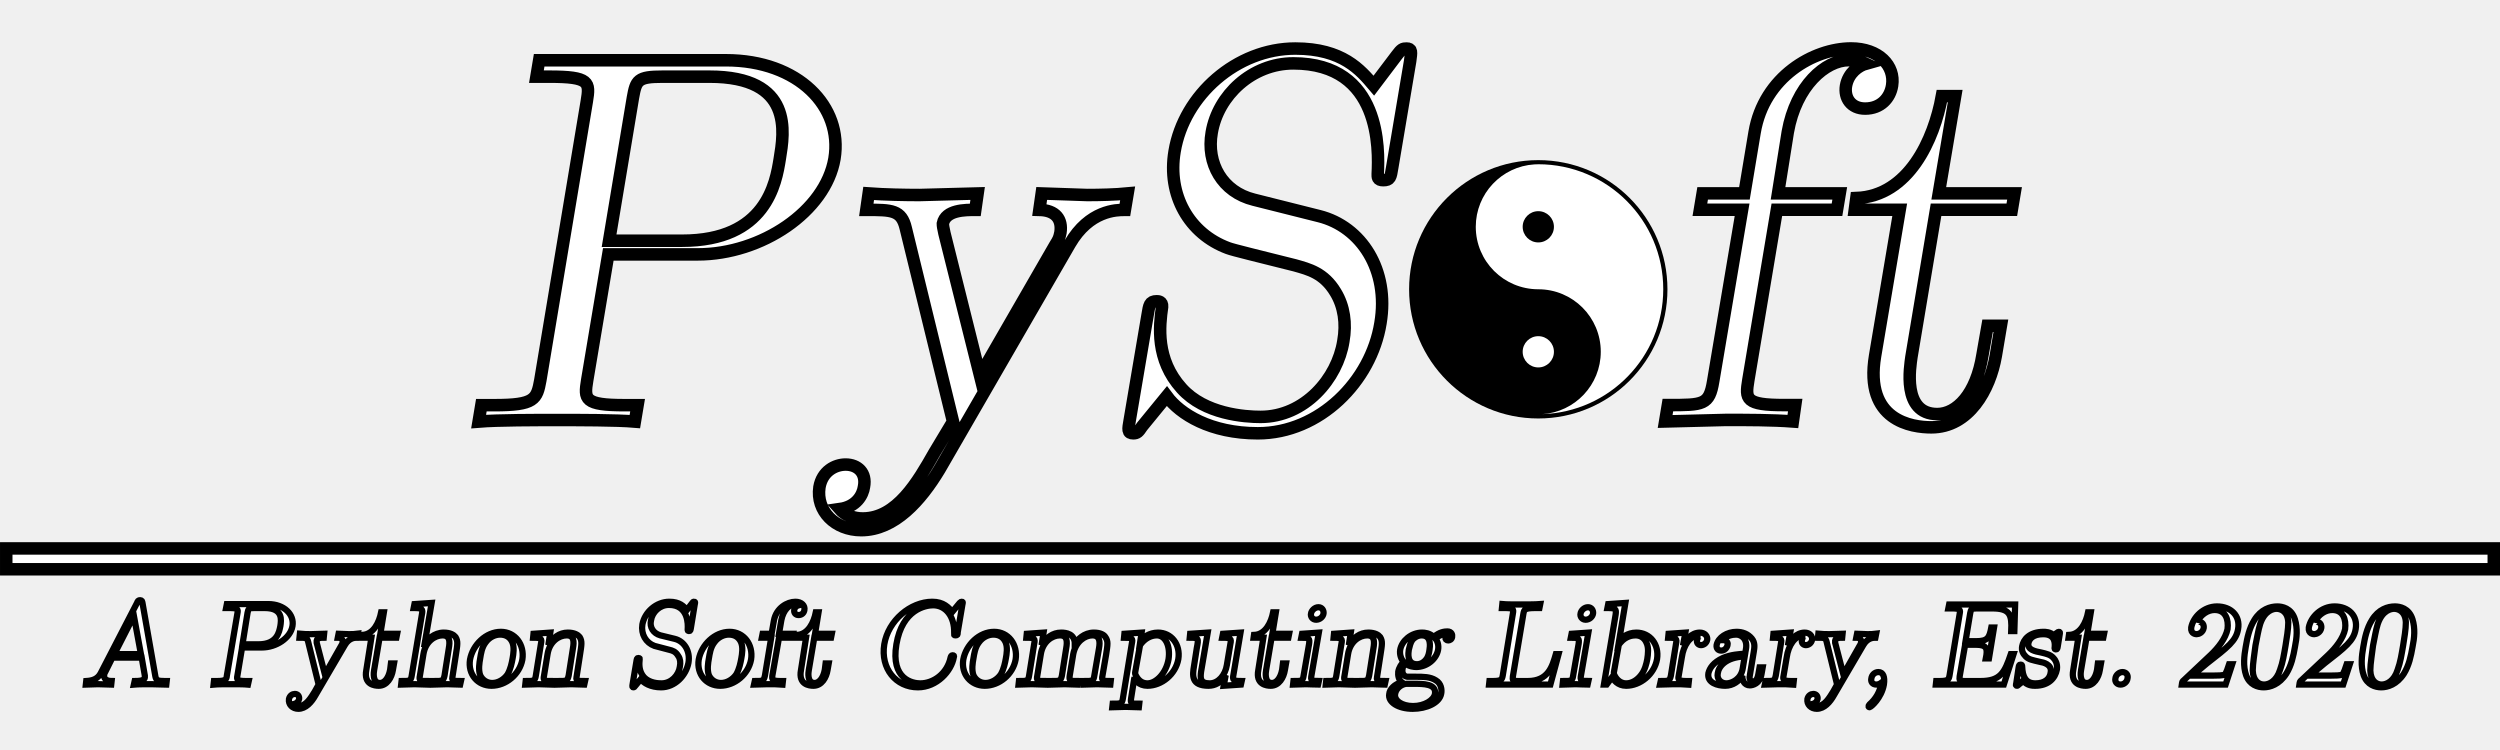
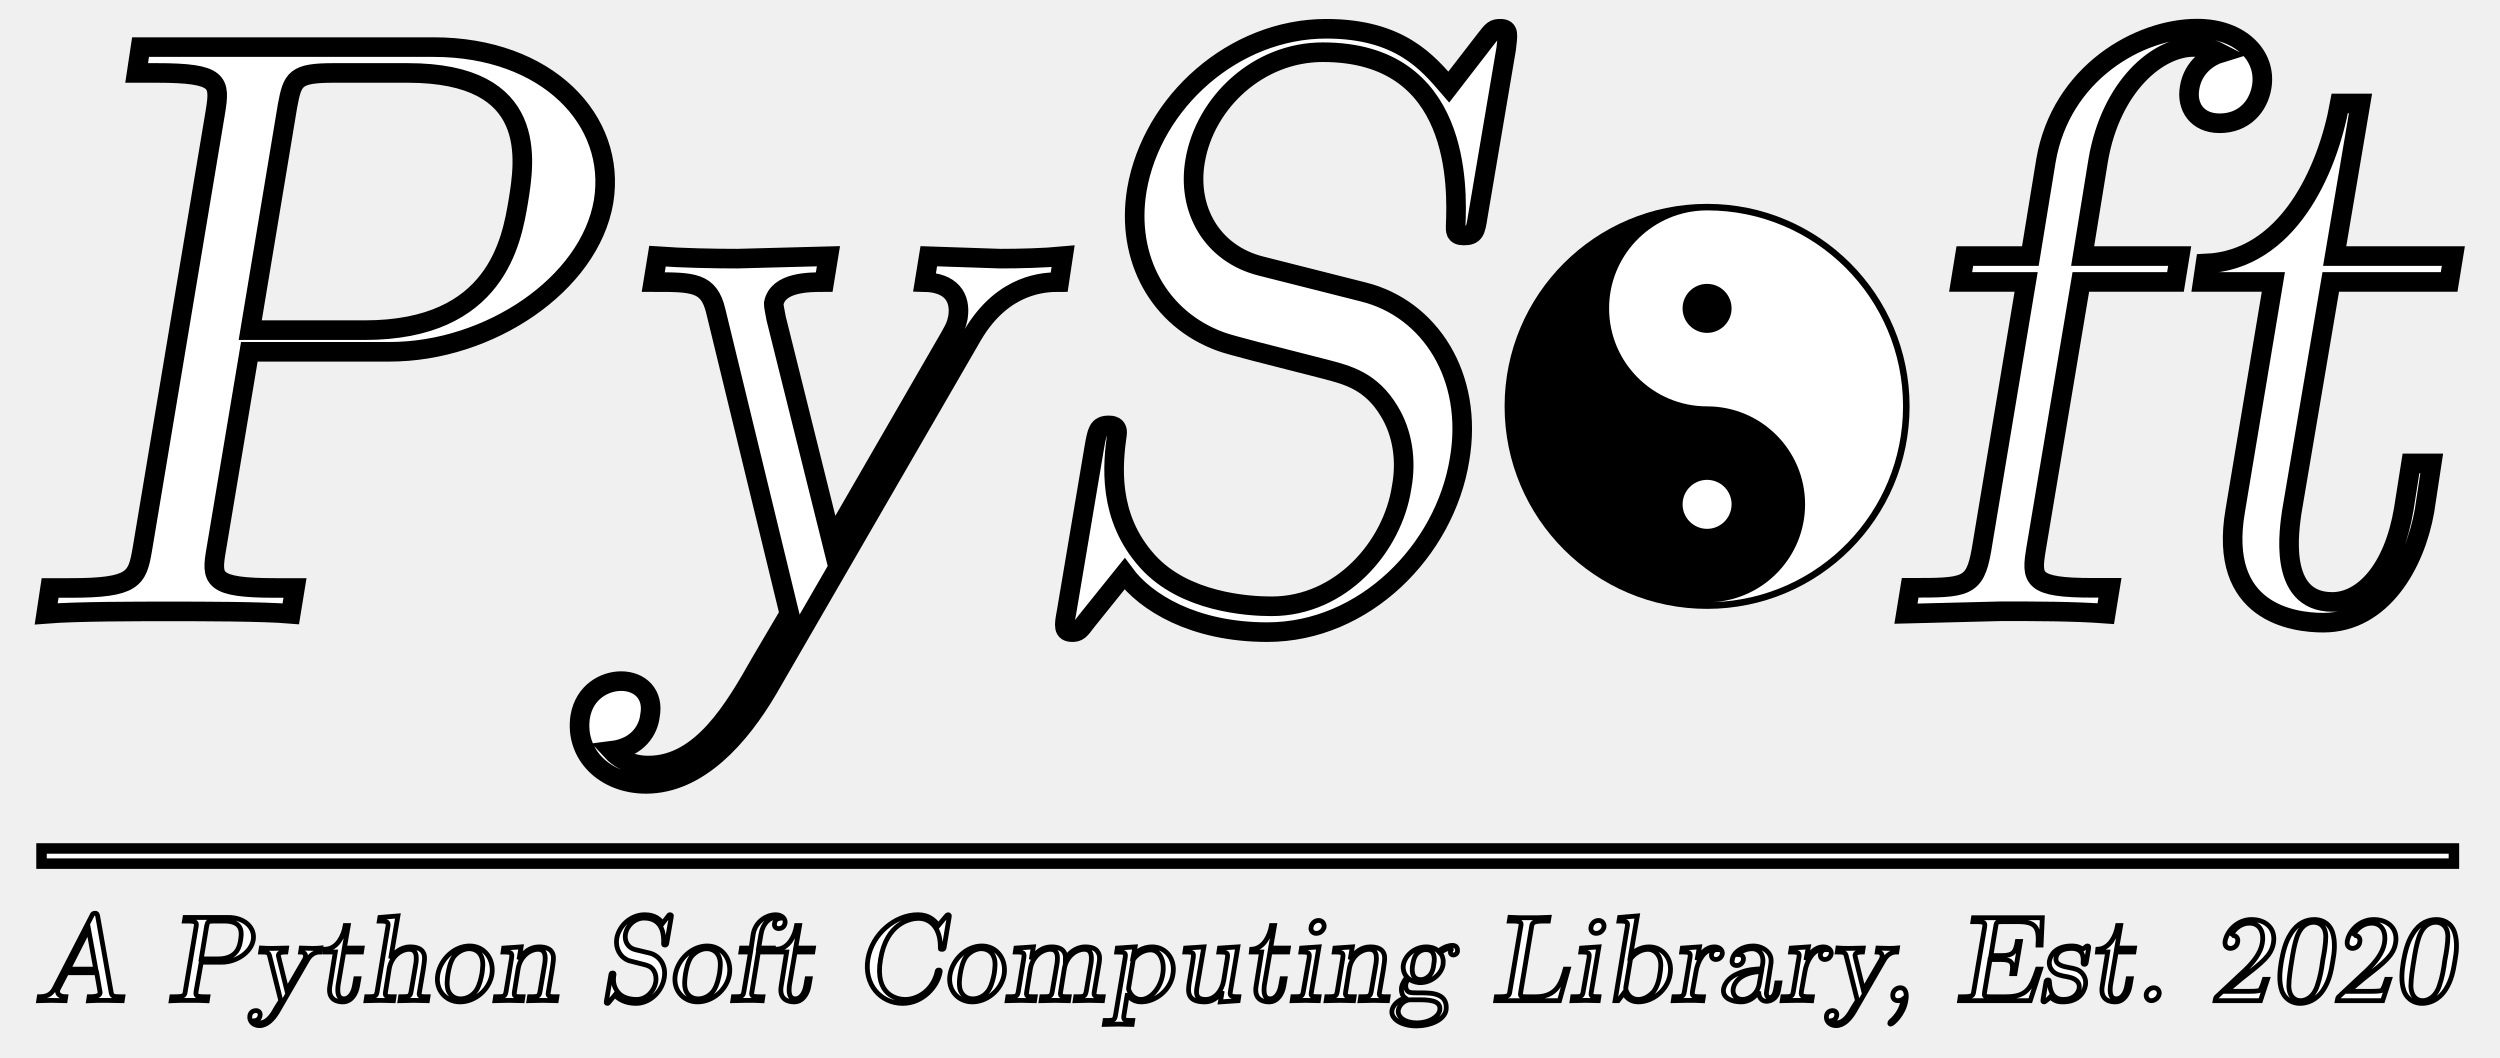
- <svg xmlns="http://www.w3.org/2000/svg" xmlns:xlink="http://www.w3.org/1999/xlink" width="100mm" height="30mm" viewBox="0 0 100 30" version="1.1" id="svg5">
+ <svg xmlns="http://www.w3.org/2000/svg" xmlns:xlink="http://www.w3.org/1999/xlink" width="130mm" height="55mm" viewBox="0 0 130 55" version="1.1" id="svg5">
  <defs id="defs2">
    <linearGradient id="linearGradient2526">
      <stop style="stop-color:#000000;stop-opacity:1;" offset="0" id="stop2524" />
    </linearGradient>
    <linearGradient xlink:href="#linearGradient2526" id="linearGradient2528" x1="17.484" y1="11.572" x2="58.104" y2="11.572" gradientUnits="userSpaceOnUse" />
    <meshgradient id="meshgradient2577" gradientUnits="userSpaceOnUse" x="66.604" y="1.938">
      <meshrow id="meshrow2579">
        <meshpatch id="meshpatch2581">
          <stop path="c 4.657,0  9.313,0  13.97,0" style="stop-color:#ffffff;stop-opacity:1" id="stop2583" />
          <stop path="c 0,5.052  0,10.104  0,15.155" style="stop-color:#000000;stop-opacity:1" id="stop2585" />
          <stop path="c -4.657,0  -9.313,0  -13.97,0" style="stop-color:#ffffff;stop-opacity:1" id="stop2587" />
          <stop path="c 0,-5.052  0,-10.104  0,-15.155" style="stop-color:#000000;stop-opacity:1" id="stop2589" />
        </meshpatch>
      </meshrow>
    </meshgradient>
    <meshgradient id="meshgradient2603" gradientUnits="userSpaceOnUse" x="19.151" y="1.941">
      <meshrow id="meshrow2605">
        <meshpatch id="meshpatch2607">
          <stop path="c 12.429,0  24.858,0  37.287,0" style="stop-color:#ffffff;stop-opacity:1" id="stop2609" />
          <stop path="c 0,6.421  0,12.841  0,19.262" style="stop-color:#000000;stop-opacity:1" id="stop2611" />
          <stop path="c -12.429,0  -24.858,0  -37.287,0" style="stop-color:#ffffff;stop-opacity:1" id="stop2613" />
          <stop path="c 0,-6.421  0,-12.841  0,-19.262" style="stop-color:#000000;stop-opacity:1" id="stop2615" />
        </meshpatch>
      </meshrow>
    </meshgradient>
  </defs>
  <g id="layer1">
-     <path id="path2020" style="stroke-width:0.911" d="m 66.698,11.572 a 5.167,5.167 0 0 1 -5.167,5.167 5.167,5.167 0 0 1 -5.167,-5.167 5.167,5.167 0 0 1 5.167,-5.167 5.167,5.167 0 0 1 5.167,5.167 z" />
-     <path id="path217" style="stroke-width:0.882" d="m 66.532,11.572 a 5,5 0 0 1 -5,5 5,5 0 0 1 -5,-5 5,5 0 0 1 5,-5 5,5 0 0 1 5,5 z" />
-     <path id="circle219" style="fill:#ffffff;stroke-width:3.333;stroke-dasharray:none" d="m 61.532,6.571 a 5,5 0 0 0 -0.158,0.005 c -1.307,0.081 -2.343,1.168 -2.343,2.496 0,1.381 1.12,2.499 2.501,2.499 1.381,0 2.499,1.119 2.499,2.499 0,1.328 -1.036,2.414 -2.343,2.496 a 5,5 0 0 0 4.842,-4.995 5,5 0 0 0 -4.999,-5.001 z" />
-     <path id="circle1066" style="fill:#ffffff;stroke-width:0.22" d="m 62.157,14.072 a 0.625,0.625 0 0 1 -0.625,0.625 0.625,0.625 0 0 1 -0.625,-0.625 0.625,0.625 0 0 1 0.625,-0.625 0.625,0.625 0 0 1 0.625,0.625 z" />
-     <path id="circle1068" style="fill:#000000;stroke-width:0.22" d="m 62.157,9.072 a 0.625,0.625 0 0 1 -0.625,0.625 0.625,0.625 0 0 1 -0.625,-0.625 0.625,0.625 0 0 1 0.625,-0.625 0.625,0.625 0 0 1 0.625,0.625 z" />
-     <text xml:space="preserve" style="font-style:normal;font-variant:normal;font-weight:normal;font-stretch:normal;font-size:21.167px;font-family:'Latin Modern Roman Slanted';-inkscape-font-specification:'Latin Modern Roman Slanted, Normal';font-variant-ligatures:normal;font-variant-caps:normal;font-variant-numeric:normal;font-variant-east-asian:normal;fill:#ffffff;stroke-width:0.5;stroke-dasharray:none;stroke:#000000;stroke-opacity:1;fill-opacity:1" x="18.41" y="16.863" id="text2274">
-       <tspan id="tspan2272" style="font-style:normal;font-variant:normal;font-weight:normal;font-stretch:normal;font-size:21.167px;font-family:'Latin Modern Roman Slanted';-inkscape-font-specification:'Latin Modern Roman Slanted, Normal';font-variant-ligatures:normal;font-variant-caps:normal;font-variant-numeric:normal;font-variant-east-asian:normal;stroke-width:0.5;stroke:#000000;stroke-opacity:1;fill:#ffffff;fill-opacity:1;stroke-dasharray:none" x="18.41" y="16.863">PyS</tspan>
+     <path id="path2020" style="stroke-width:1.857" d="M 99.298,21.131 A 10.53,10.53 0 0 1 88.769,31.661 10.53,10.53 0 0 1 78.239,21.131 10.53,10.53 0 0 1 88.769,10.601 10.53,10.53 0 0 1 99.298,21.131 Z" />
+     <path id="path217" style="stroke-width:1.797" d="M 98.959,21.131 A 10.19,10.19 0 0 1 88.769,31.321 10.19,10.19 0 0 1 78.579,21.131 10.19,10.19 0 0 1 88.769,10.941 10.19,10.19 0 0 1 98.959,21.131 Z" />
+     <path id="circle219" style="fill:#ffffff;stroke-width:6.793;stroke-dasharray:none" d="m 88.77,10.94 a 10.19,10.19 0 0 0 -0.323,0.01 c -2.664,0.166 -4.774,2.381 -4.774,5.087 0,2.814 2.283,5.094 5.097,5.094 2.814,0 5.094,2.28 5.094,5.094 0,2.706 -2.11,4.921 -4.774,5.087 A 10.19,10.19 0 0 0 98.958,21.131 10.19,10.19 0 0 0 88.77,10.94 Z" />
+     <path id="circle1066" style="fill:#ffffff;stroke-width:0.449" d="M 90.042,26.226 A 1.274,1.274 0 0 1 88.769,27.5 a 1.274,1.274 0 0 1 -1.274,-1.274 1.274,1.274 0 0 1 1.274,-1.274 1.274,1.274 0 0 1 1.274,1.274 z" />
+     <path id="circle1068" style="fill:#000000;stroke-width:0.449" d="m 90.042,16.036 a 1.274,1.274 0 0 1 -1.274,1.274 1.274,1.274 0 0 1 -1.274,-1.274 1.274,1.274 0 0 1 1.274,-1.274 1.274,1.274 0 0 1 1.274,1.274 z" />
+     <text xml:space="preserve" style="font-style:normal;font-variant:normal;font-weight:normal;font-stretch:normal;font-size:43.138px;font-family:'Latin Modern Roman Slanted';-inkscape-font-specification:'Latin Modern Roman Slanted, Normal';font-variant-ligatures:normal;font-variant-caps:normal;font-variant-numeric:normal;font-variant-east-asian:normal;fill:#ffffff;fill-opacity:1;stroke:#000000;stroke-width:1.019;stroke-dasharray:none;stroke-opacity:1" x="0.886" y="31.916" id="text2274">
+       <tspan id="tspan2272" style="font-style:normal;font-variant:normal;font-weight:normal;font-stretch:normal;font-size:43.138px;font-family:'Latin Modern Roman Slanted';-inkscape-font-specification:'Latin Modern Roman Slanted, Normal';font-variant-ligatures:normal;font-variant-caps:normal;font-variant-numeric:normal;font-variant-east-asian:normal;fill:#ffffff;fill-opacity:1;stroke:#000000;stroke-width:1.019;stroke-dasharray:none;stroke-opacity:1" x="0.886" y="31.916">PyS</tspan>
    </text>
-     <text xml:space="preserve" style="font-style:normal;font-variant:normal;font-weight:normal;font-stretch:normal;font-size:21.167px;font-family:'Latin Modern Roman Slanted';-inkscape-font-specification:'Latin Modern Roman Slanted, Normal';font-variant-ligatures:normal;font-variant-caps:normal;font-variant-numeric:normal;font-variant-east-asian:normal;fill:#ffffff;stroke-width:0.5;stroke-dasharray:none;fill-opacity:1;stroke:#000000;stroke-opacity:1" x="65.885" y="16.861" id="text2274-4">
-       <tspan id="tspan2272-0" style="font-style:normal;font-variant:normal;font-weight:normal;font-stretch:normal;font-size:21.167px;font-family:'Latin Modern Roman Slanted';-inkscape-font-specification:'Latin Modern Roman Slanted, Normal';font-variant-ligatures:normal;font-variant-caps:normal;font-variant-numeric:normal;font-variant-east-asian:normal;stroke-width:0.5;fill-opacity:1;fill:#ffffff;stroke-dasharray:none;stroke:#000000;stroke-opacity:1" x="65.885" y="16.861">ft</tspan>
+     <text xml:space="preserve" style="font-style:normal;font-variant:normal;font-weight:normal;font-stretch:normal;font-size:43.138px;font-family:'Latin Modern Roman Slanted';-inkscape-font-specification:'Latin Modern Roman Slanted, Normal';font-variant-ligatures:normal;font-variant-caps:normal;font-variant-numeric:normal;font-variant-east-asian:normal;fill:#ffffff;fill-opacity:1;stroke:#000000;stroke-width:1.019;stroke-dasharray:none;stroke-opacity:1" x="97.64" y="31.91" id="text2274-4">
+       <tspan id="tspan2272-0" style="font-style:normal;font-variant:normal;font-weight:normal;font-stretch:normal;font-size:43.138px;font-family:'Latin Modern Roman Slanted';-inkscape-font-specification:'Latin Modern Roman Slanted, Normal';font-variant-ligatures:normal;font-variant-caps:normal;font-variant-numeric:normal;font-variant-east-asian:normal;fill:#ffffff;fill-opacity:1;stroke:#000000;stroke-width:1.019;stroke-dasharray:none;stroke-opacity:1" x="97.64" y="31.91">ft</tspan>
    </text>
-     <rect style="fill:#ffffff;stroke:#000000;stroke-width:0.499;stroke-dasharray:none;stroke-opacity:1" id="rect2369" width="99.501" height="0.834" x="0.25" y="21.937" />
-     <text xml:space="preserve" style="font-style:normal;font-variant:normal;font-weight:normal;font-stretch:normal;font-size:21.167px;font-family:'Latin Modern Roman Slanted';-inkscape-font-specification:'Latin Modern Roman Slanted, Normal';font-variant-ligatures:normal;font-variant-caps:normal;font-variant-numeric:normal;font-variant-east-asian:normal;fill:#ffffff;stroke:#000000;stroke-width:0.25;stroke-dasharray:none;stroke-opacity:1" x="3.279" y="27.383" id="text2373">
-       <tspan id="tspan2371" style="font-style:normal;font-variant:normal;font-weight:normal;font-stretch:normal;font-size:4.704px;font-family:'Latin Modern Roman Slanted';-inkscape-font-specification:'Latin Modern Roman Slanted, Normal';font-variant-ligatures:normal;font-variant-caps:normal;font-variant-numeric:normal;font-variant-east-asian:normal;fill:#ffffff;stroke:#000000;stroke-width:0.25;stroke-dasharray:none;stroke-opacity:1" x="3.279" y="27.383">A Python Soft Computing Library, Est. 2020</tspan>
+     <rect style="fill:#ffffff;stroke:#000000;stroke-width:0.545;stroke-dasharray:none;stroke-opacity:1" id="rect2369" width="125.445" height="0.789" x="2.159" y="44.12" />
+     <text xml:space="preserve" style="font-style:normal;font-variant:normal;font-weight:normal;font-stretch:normal;font-size:6.35px;font-family:'Latin Modern Roman Slanted';-inkscape-font-specification:'Latin Modern Roman Slanted, Normal';font-variant-ligatures:normal;font-variant-caps:normal;font-variant-numeric:normal;font-variant-east-asian:normal;fill:#ffffff;stroke:#000000;stroke-width:0.25;stroke-dasharray:none;stroke-opacity:1" x="1.809" y="52.034" id="text2373">
+       <tspan id="tspan2371" style="font-style:normal;font-variant:normal;font-weight:normal;font-stretch:normal;font-size:6.35px;font-family:'Latin Modern Roman Slanted';-inkscape-font-specification:'Latin Modern Roman Slanted, Normal';font-variant-ligatures:normal;font-variant-caps:normal;font-variant-numeric:normal;font-variant-east-asian:normal;fill:#ffffff;stroke:#000000;stroke-width:0.25;stroke-dasharray:none;stroke-opacity:1" x="1.809" y="52.034">A Python Soft Computing Library, Est. 2020</tspan>
    </text>
  </g>
</svg>
